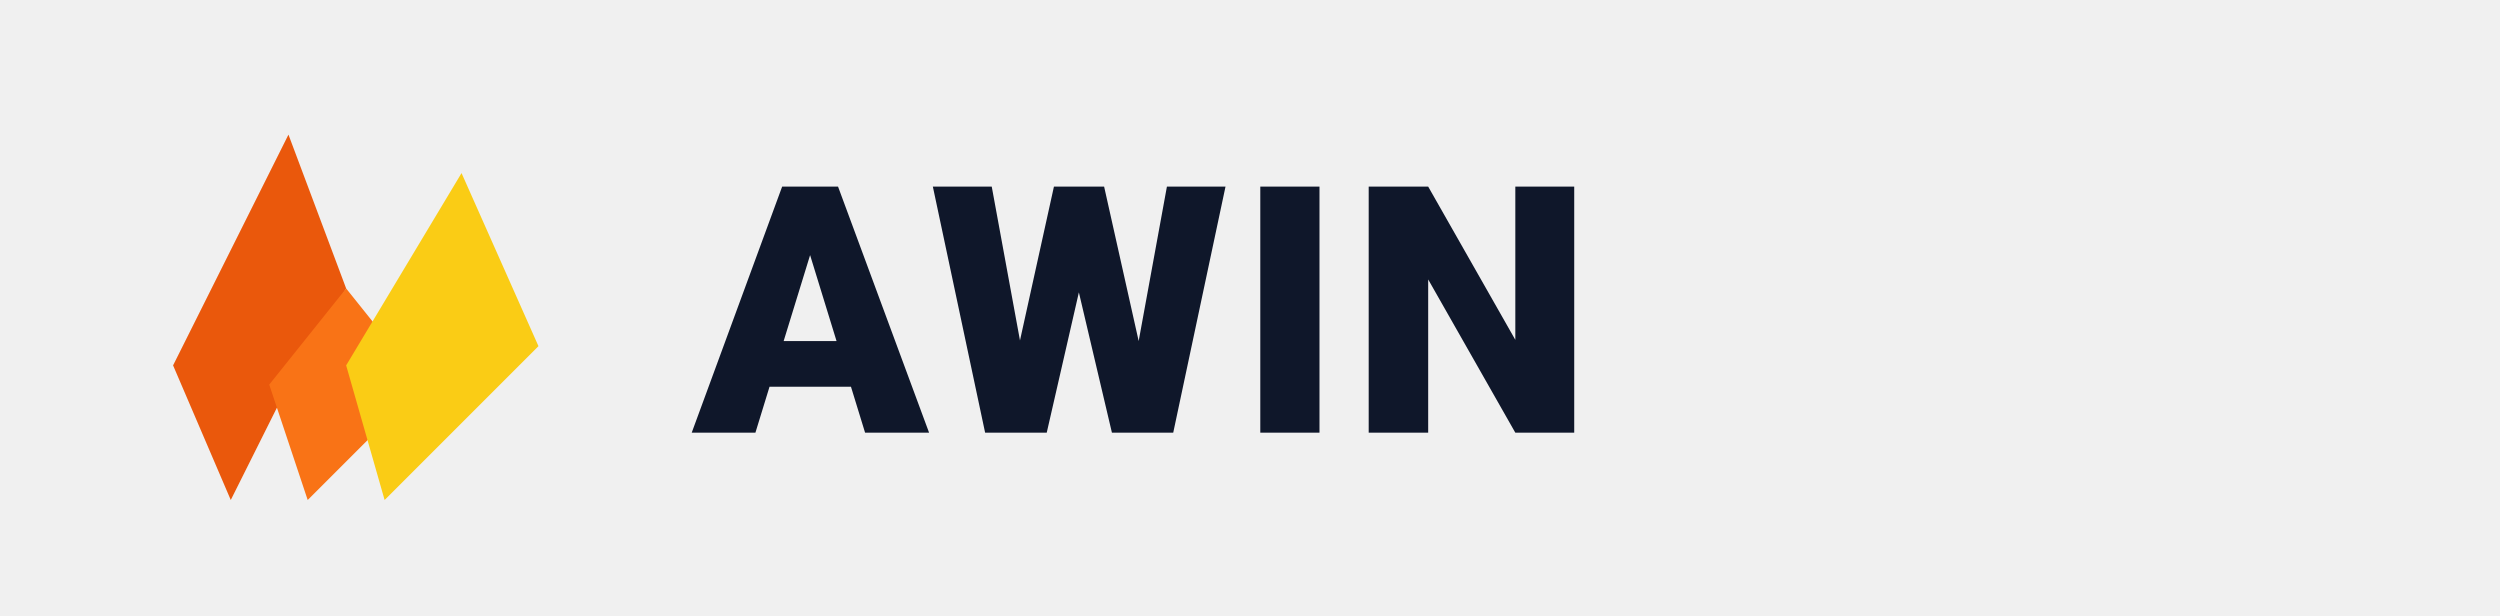
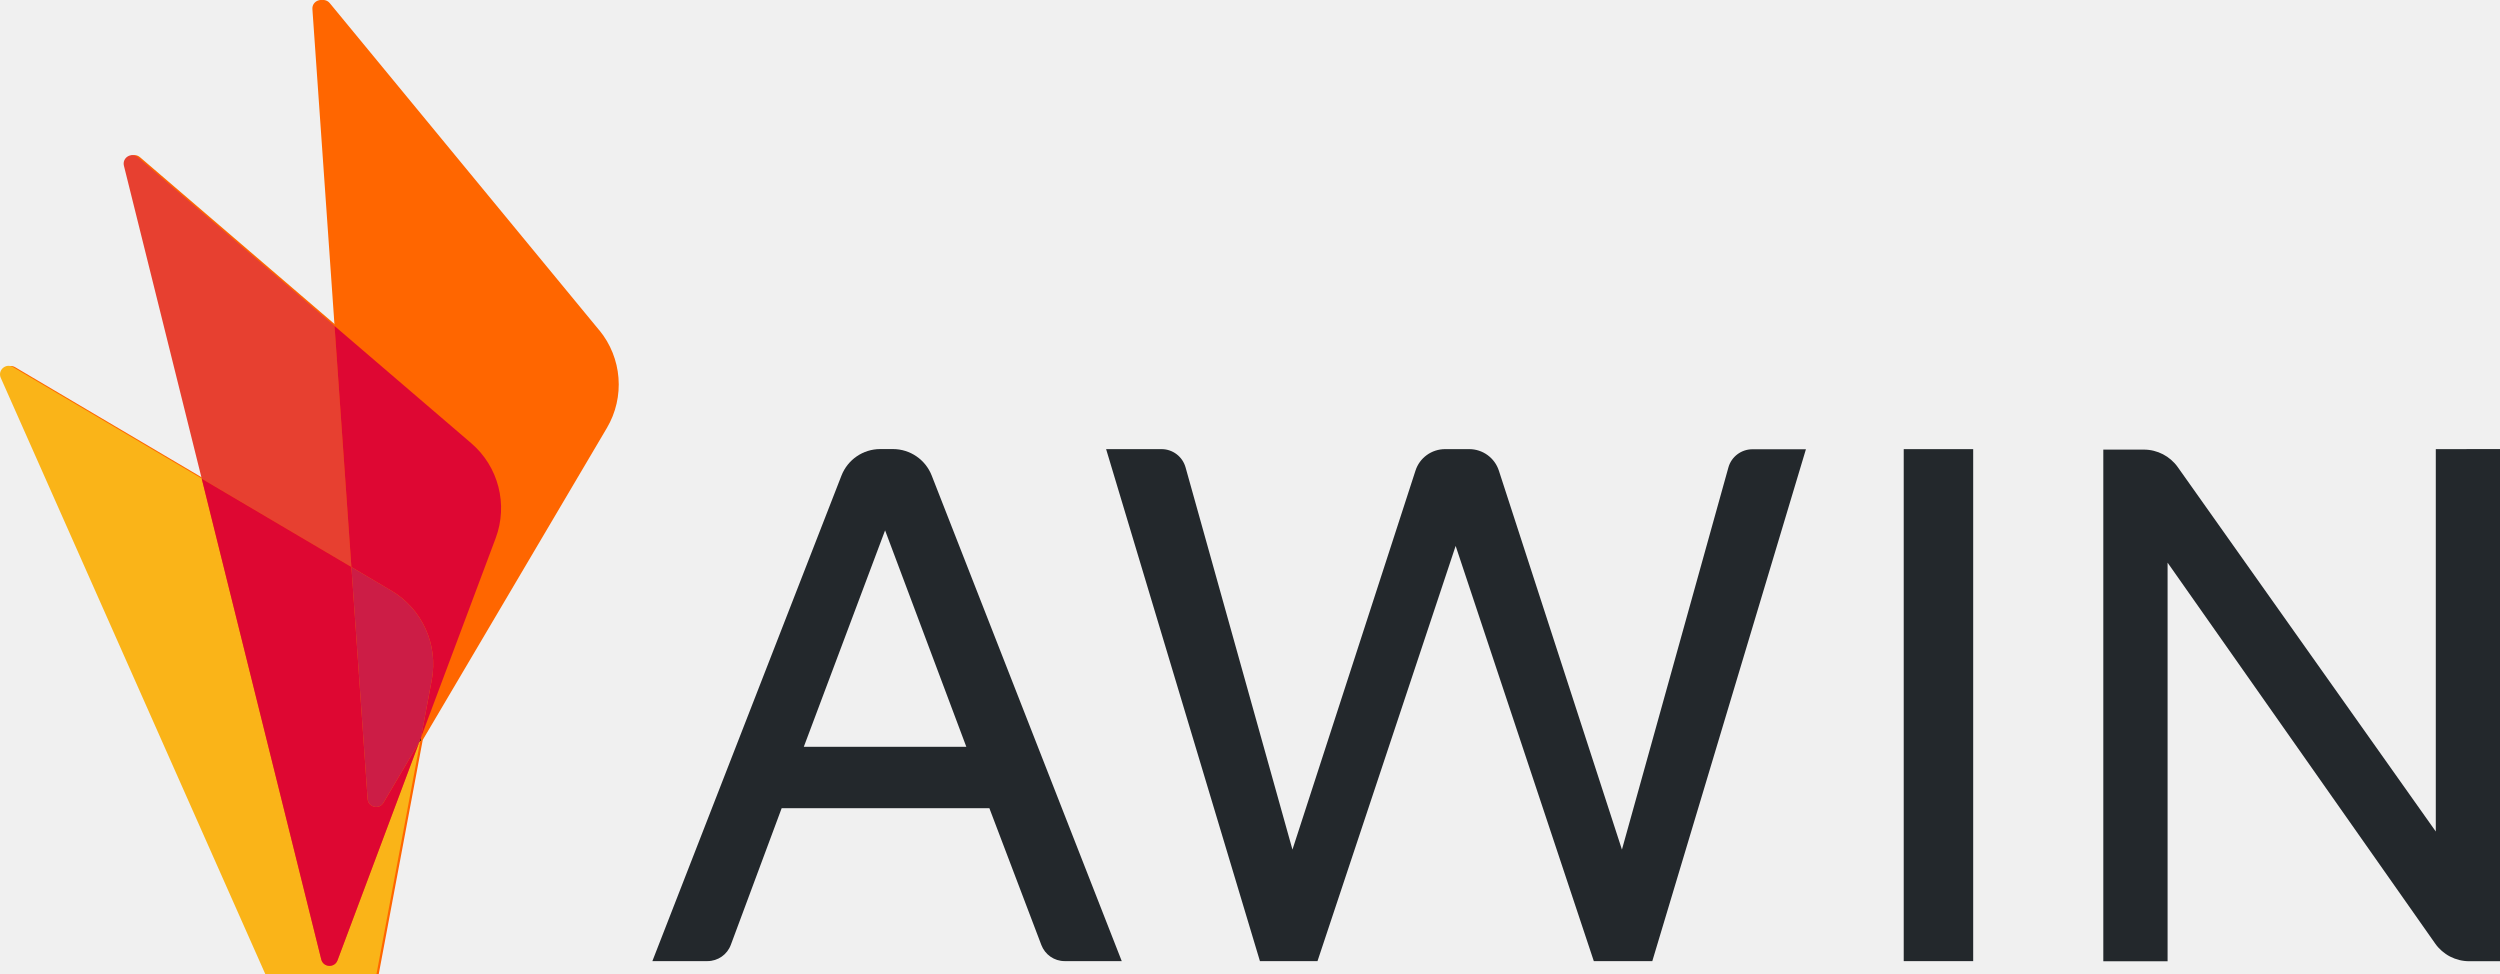
- <svg xmlns="http://www.w3.org/2000/svg" viewBox="0 0 130 32" width="130" height="32">
-   <g transform="translate(8, 4)">
-     <path d="M4 22 L1 15 L7 3 L10 11 L7 16 Z" fill="#ea580c" />
-     <path d="M8 22 L6 16 L10 11 L14 16 Z" fill="#f97316" />
-     <path d="M12 22 L10 15 L16 5 L20 14 Z" fill="#facc15" />
+ <svg xmlns="http://www.w3.org/2000/svg" xmlns:xlink="http://www.w3.org/1999/xlink" viewBox="0 0 176 68.5" width="176" height="68.5">
+   <defs>
+     <path id="a" d="M0 68.5h176.006V0H0z" />
+   </defs>
+   <g fill="none" fill-rule="evenodd">
+     <path fill="#F60" d="M42.185 23.246L23.215.22C22.84-.23 22.11.062 22.15.646l1.56 22.302-13.853-11.88c-.445-.38-1.115.034-.974.603L14.36 33.7 1.067 25.85c-.504-.297-1.092.228-.854.763l23.337 52.6c.24.54 1.03.446 1.14-.134l5.072-26.99 12.96-21.956c1.29-2.18 1.074-4.94-.537-6.894z" />
+     <path fill="#E74030" d="M23.552 22.948L9.698 11.068c-.444-.38-1.115.034-.974.602l5.478 22.027 10.536 6.222-1.186-16.98z" />
+     <path fill="#FAB418" d="M23.762 67.605c-.207.553-1.002.507-1.145-.066l-8.415-33.85L.908 25.84c-.504-.297-1.09.228-.853.763l23.337 52.6c.24.54 1.03.448 1.14-.132l5.07-26.982-.085.145L23.762 67.6z" />
+     <path fill="#DE0732" d="M23.762 67.605l5.755-15.362-2.52 4.27c-.3.508-1.076.324-1.117-.265l-1.14-16.33L14.2 33.7l8.415 33.84c.143.574.938.62 1.145.067" />
+     <path fill="#F60" d="M42.027 23.246L23.055.22c-.372-.45-1.103-.158-1.062.426l1.56 22.302 9.623 8.254c1.92 1.645 2.605 4.317 1.718 6.686l-5.26 14.04-.03.168 12.96-21.956c1.29-2.182 1.074-4.94-.537-6.894" />
+     <path fill="#DE0733" d="M27.544 41.576c2.18 1.288 3.32 3.806 2.853 6.298l-.762 4.053 5.26-14.04c.886-2.368.2-5.04-1.72-6.686l-9.623-8.25 1.186 16.97 2.806 1.66z" />
+     <path fill="#000" d="M29.517 52.265l.092-.157.03-.18" />
+     <path fill="#000" d="M29.517 52.265l.092-.157.03-.18" />
+     <path fill="#CC1D46" d="M27.544 41.576l-2.806-1.656 1.142 16.328c.04.59.816.773 1.116.264l2.52-4.27.12-.315.76-4.053c.47-2.492-.672-5.01-2.852-6.298" />
+     <path fill="#23282C" d="M56.587 52.577H68.03l-5.72-15.24-5.723 15.24zm5.384-20.963h.89c1.21 0 2.29.74 2.73 1.862l13.38 34.186h-4.02c-.73 0-1.38-.452-1.64-1.134l-3.66-9.633H55.03l-3.58 9.622c-.255.688-.91 1.145-1.647 1.145h-3.876L59.24 33.48c.44-1.125 1.523-1.866 2.73-1.866z" />
+     <mask id="b" fill="#fff">
+       <use xlink:href="#a" />
+     </mask>
+     <path fill="#23282C" d="M134.022 67.665h4.89V31.618h-4.89m18.576 7.992v28.062h-4.525v-36.02h2.854c.95 0 1.84.462 2.39 1.237l18.163 25.65V31.62l4.525-.007V67.67h-2.17c-.955 0-1.85-.463-2.398-1.244l-18.84-26.816zm-36.283 28.055h-4.11l-9.727-29.233-9.727 29.233H88.7L77.87 31.618h3.9c.788 0 1.48.525 1.693 1.284l7.526 26.91 8.66-26.676c.29-.905 1.134-1.518 2.09-1.518h1.692c.953 0 1.797.613 2.09 1.518l8.663 26.675 7.495-26.9c.21-.76.906-1.283 1.695-1.283h3.763L116.32 67.67z" mask="url(#b)" />
  </g>
-   <text x="36" y="22.5" font-family="-apple-system, BlinkMacSystemFont, 'Segoe UI', Roboto, 'Helvetica Neue', Arial, sans-serif" font-size="18" font-weight="800" fill="#0f172a" letter-spacing="0.4">AWIN</text>
</svg>
